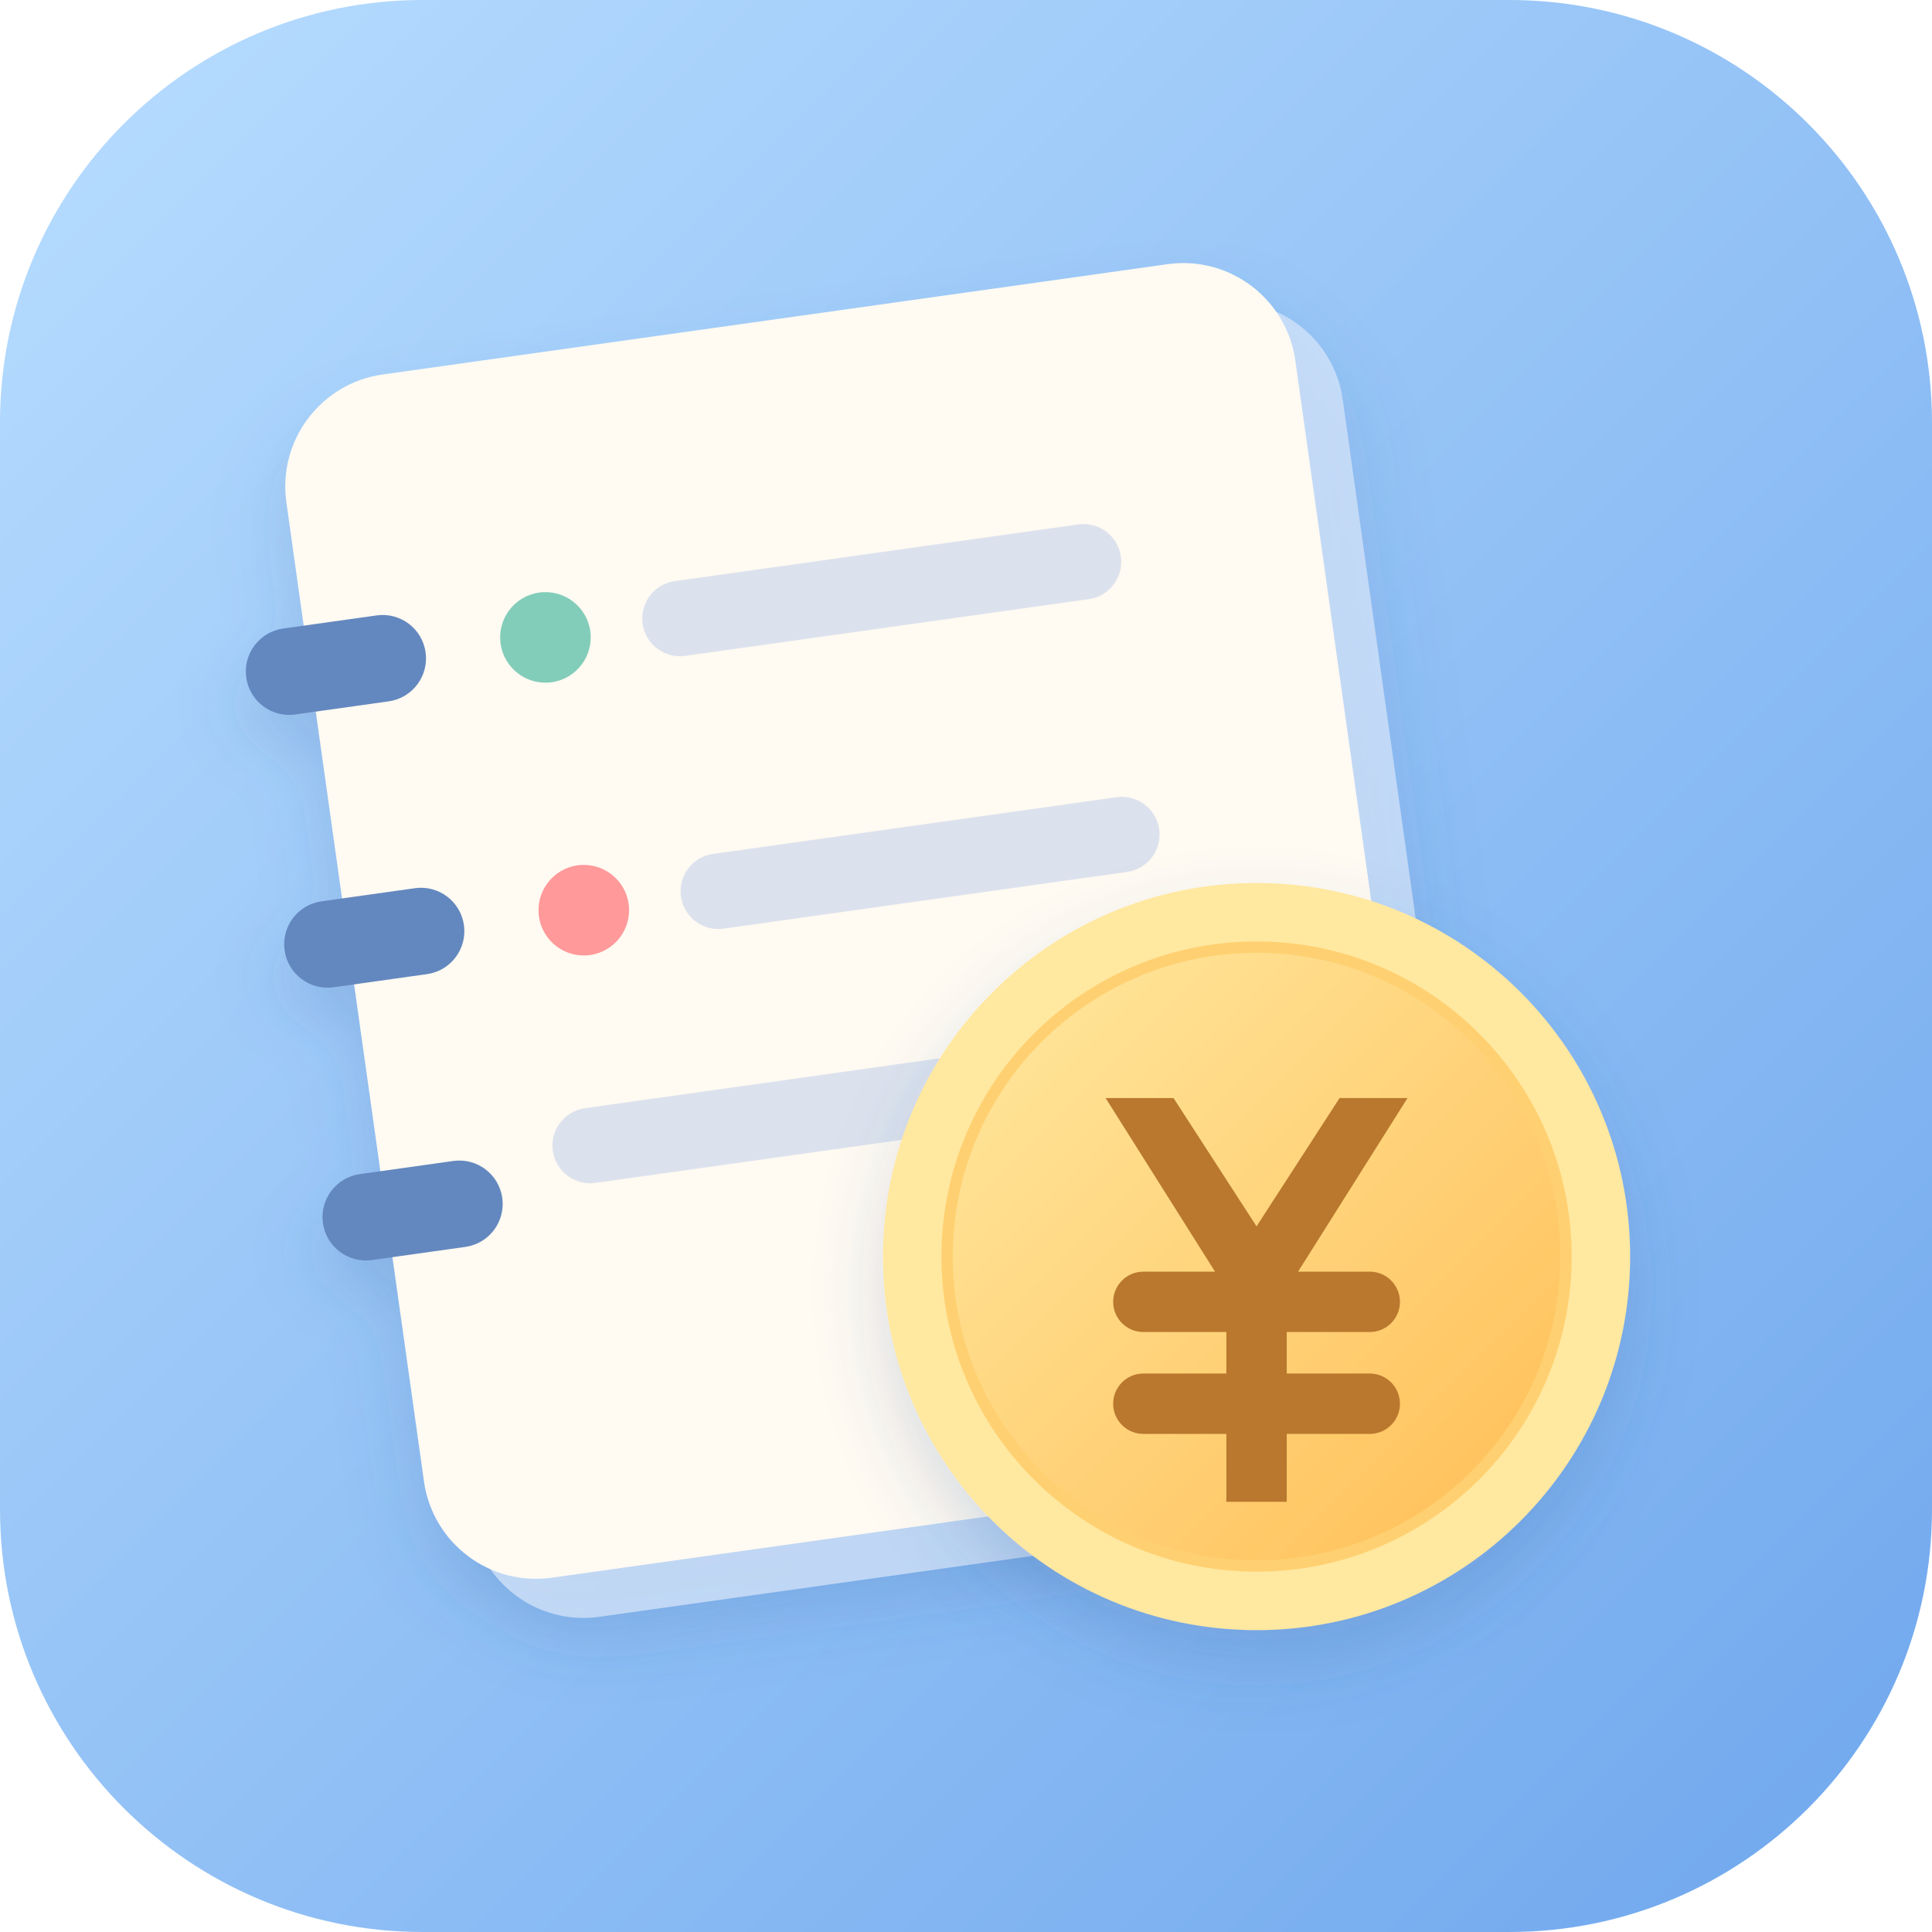
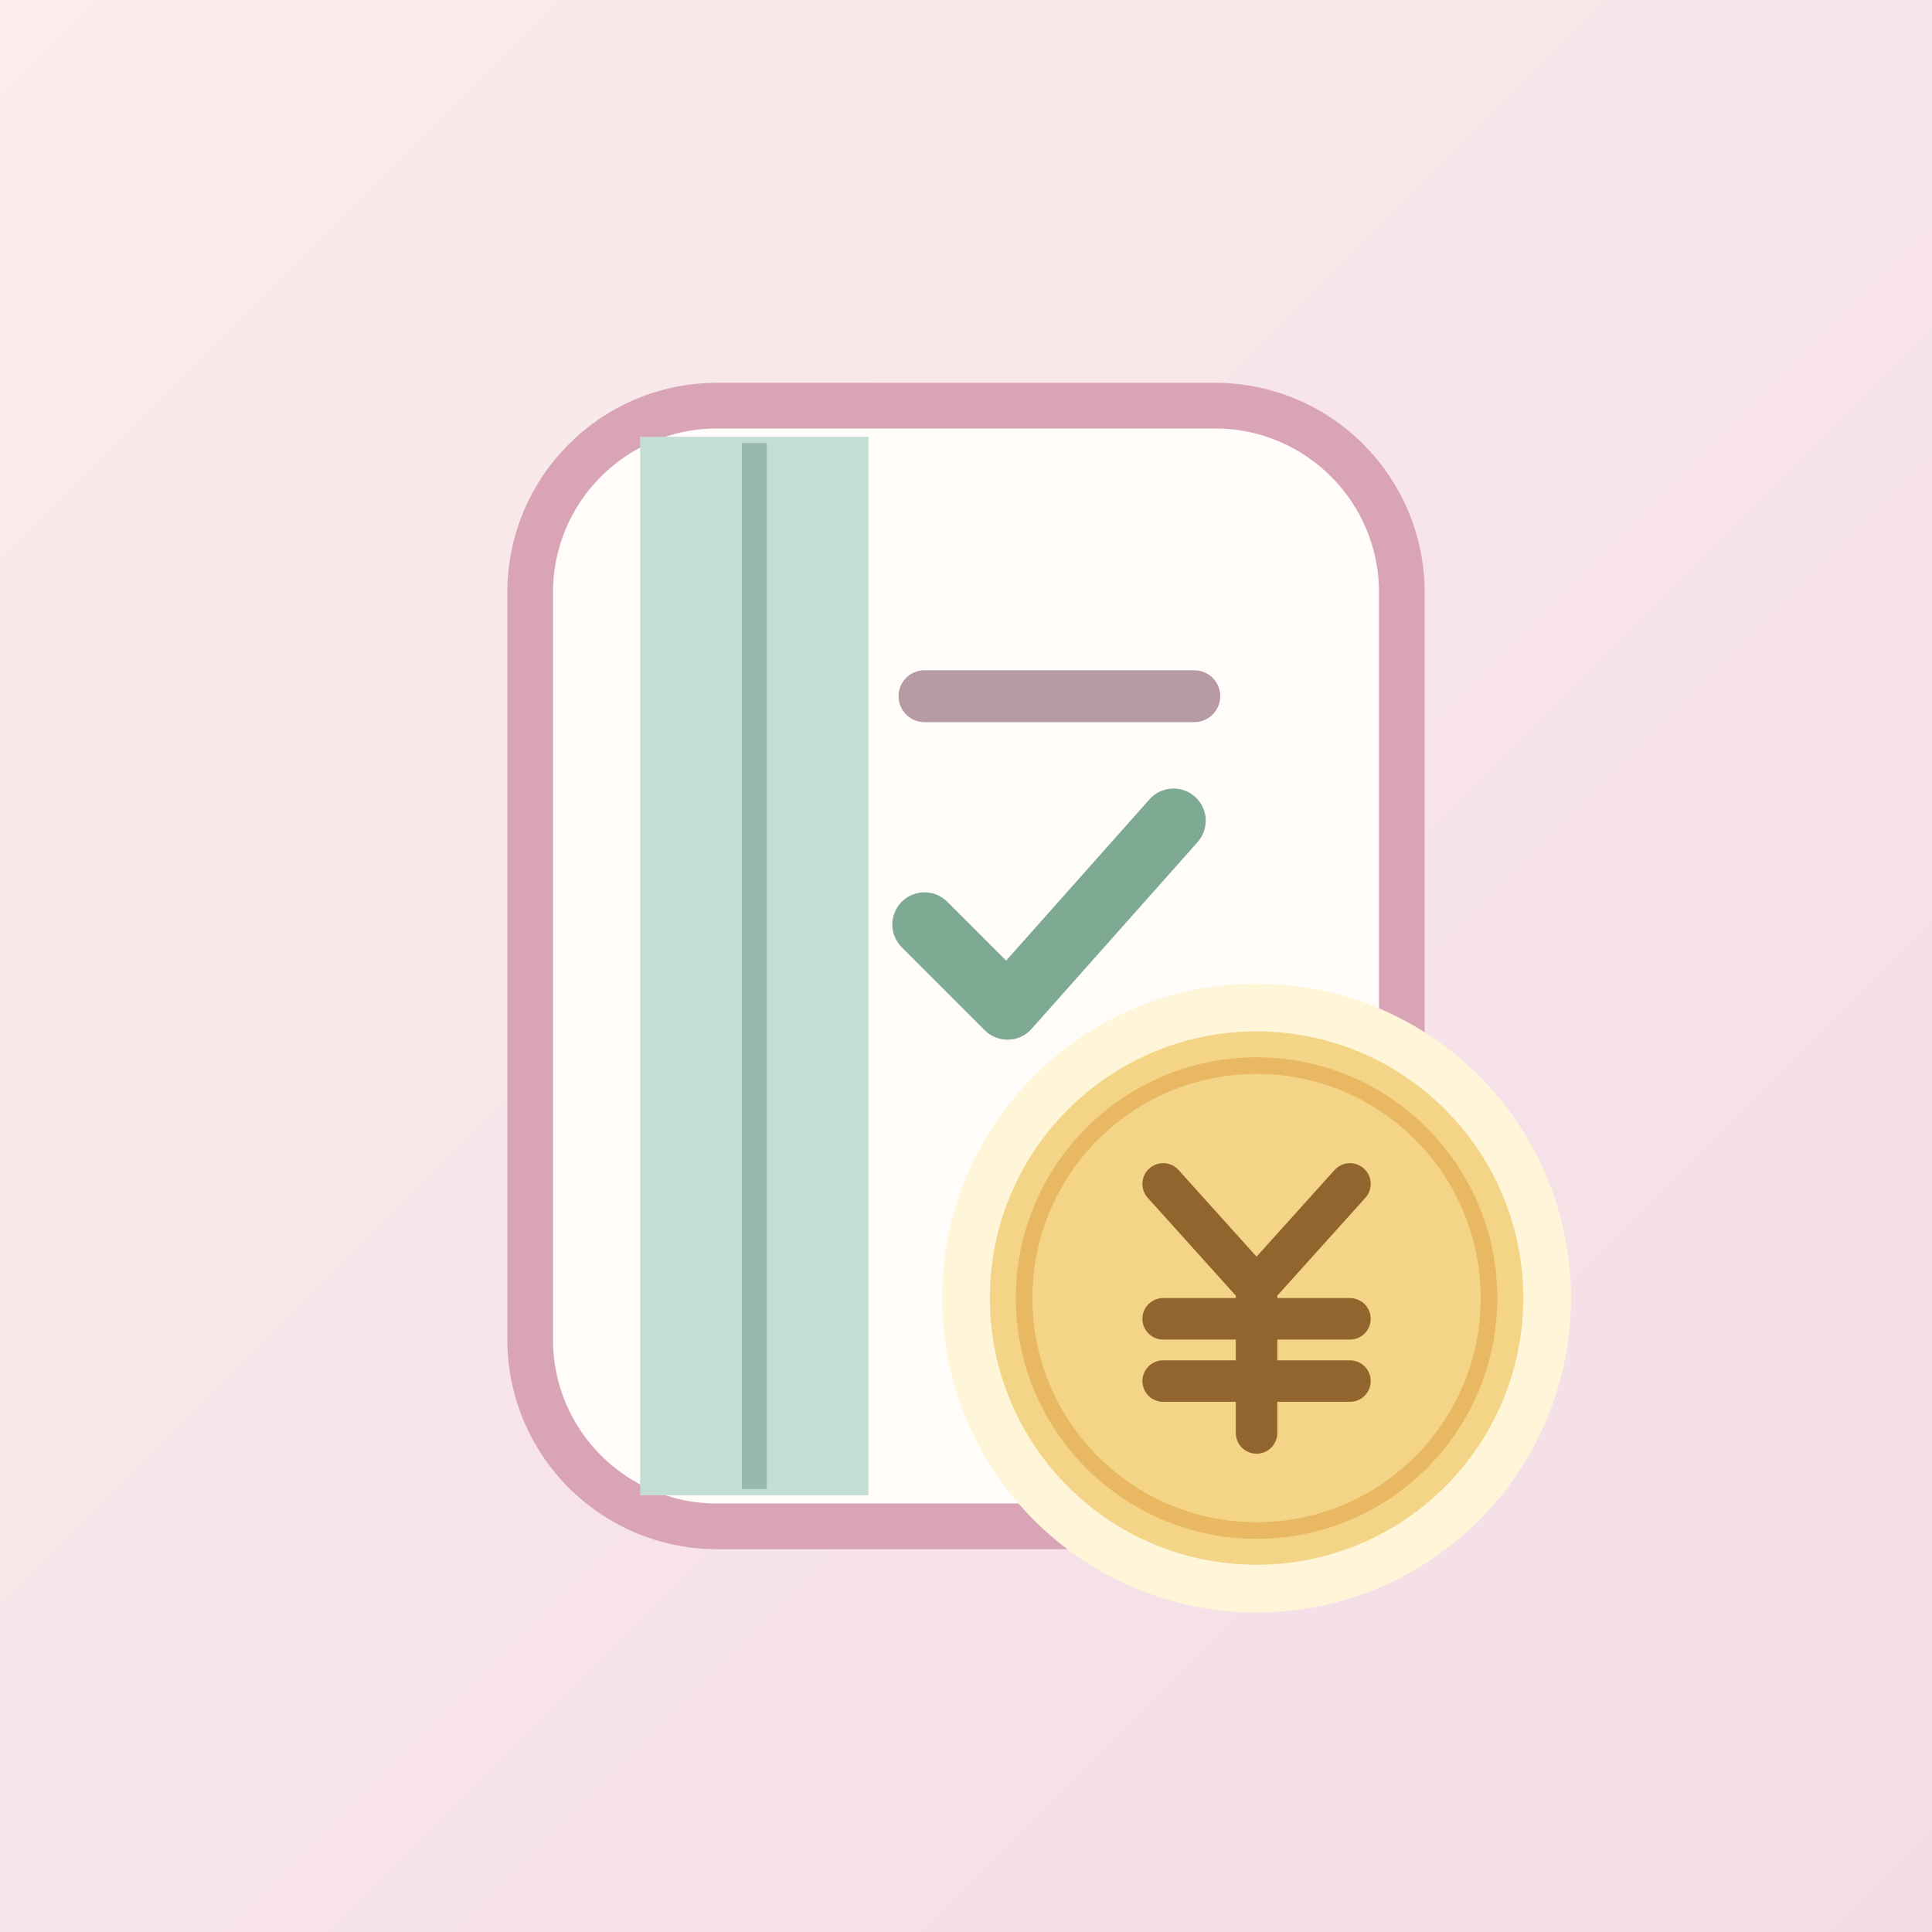
- <svg xmlns="http://www.w3.org/2000/svg" viewBox="0 0 512 512">
+ <svg xmlns="http://www.w3.org/2000/svg" viewBox="0 0 512 512" fill="none">
  <defs>
-     <linearGradient id="bg" x1="0" y1="0" x2="1" y2="1">
-       <stop stop-color="#b8ddff" />
-       <stop offset="1" stop-color="#6fa7ed" />
+     <linearGradient id="cream" x1="0" y1="0" x2="1" y2="1">
+       <stop stop-color="#FAEDEB" />
+       <stop offset="1" stop-color="#F4DCE6" />
    </linearGradient>
-     <linearGradient id="coin" x1="0" y1="0" x2="1" y2="1">
-       <stop stop-color="#ffe9a1" />
-       <stop offset="1" stop-color="#ffbd54" />
-     </linearGradient>
-     <filter id="shadow" x="-30%" y="-30%" width="160%" height="170%">
-       <feDropShadow dx="0" dy="9" stdDeviation="9" flood-color="#3e649b" flood-opacity=".2" />
-     </filter>
  </defs>
-   <rect width="512" height="512" rx="112" fill="url(#bg)" />
-   <g transform="rotate(-8 236 252)" filter="url(#shadow)">
-     <rect x="105" y="94" width="270" height="322" rx="30" fill="#dce9fb" opacity=".65" />
-     <rect x="94" y="82" width="270" height="322" rx="30" fill="#fffaf2" />
-     <rect x="77" y="145" width="48" height="23" rx="11.5" fill="#6488bf" />
-     <rect x="77" y="218" width="48" height="23" rx="11.5" fill="#6488bf" />
-     <rect x="77" y="291" width="48" height="23" rx="11.5" fill="#6488bf" />
-     <circle cx="157" cy="157" r="12" fill="#82cdb9" />
-     <rect x="183" y="147" width="128" height="20" rx="10" fill="#dce2ed" />
-     <circle cx="157" cy="230" r="12" fill="#ff999a" />
-     <rect x="183" y="220" width="128" height="20" rx="10" fill="#dce2ed" />
-     <rect x="140" y="282" width="171" height="20" rx="10" fill="#dce2ed" />
-   </g>
-   <g filter="url(#shadow)">
-     <circle cx="333" cy="333" r="99" fill="#ffe8a0" />
-     <circle cx="333" cy="333" r="82" fill="url(#coin)" stroke="#ffd071" stroke-width="3" />
-     <path d="M293 291h18l22 34 22-34h18l-29 46h19a8 8 0 0 1 0 16h-22v11h22a8 8 0 0 1 0 16h-22v18h-16v-18h-22a8 8 0 0 1 0-16h22v-11h-22a8 8 0 0 1 0-16h19z" fill="#b9782e" />
+   <rect width="512" height="512" fill="url(#cream)" />
+   <g transform="translate(80 80) scale(5.5)">
+     <rect x="11" y="5" width="42" height="54" rx="9" fill="#FFFCF9" stroke="#D9A4B5" stroke-width="2.2" />
+     <path d="M21.8 6.5v51" stroke="#C5DED5" stroke-width="11" />
+     <path d="M21.8 6.8v50.4" stroke="#98B8AD" stroke-width="1.2" />
+     <path d="M30 19h13" stroke="#B89AA5" stroke-width="2.5" stroke-linecap="round" />
+     <path d="m30 30 4 4 8-9" fill="none" stroke="#7EA993" stroke-width="3.1" stroke-linecap="round" stroke-linejoin="round" />
+     <circle cx="46" cy="48" r="14" fill="#F4D588" stroke="#FFF5D8" stroke-width="2.3" />
+     <circle cx="46" cy="48" r="11.2" fill="none" stroke="#E9B862" stroke-width="0.8" />
+     <path d="m41.5 42.5 4.5 5 4.5-5M46 47.5v7M41.5 49h9M41.5 52h9" fill="none" stroke="#91652D" stroke-width="2" stroke-linecap="round" stroke-linejoin="round" />
  </g>
</svg>
